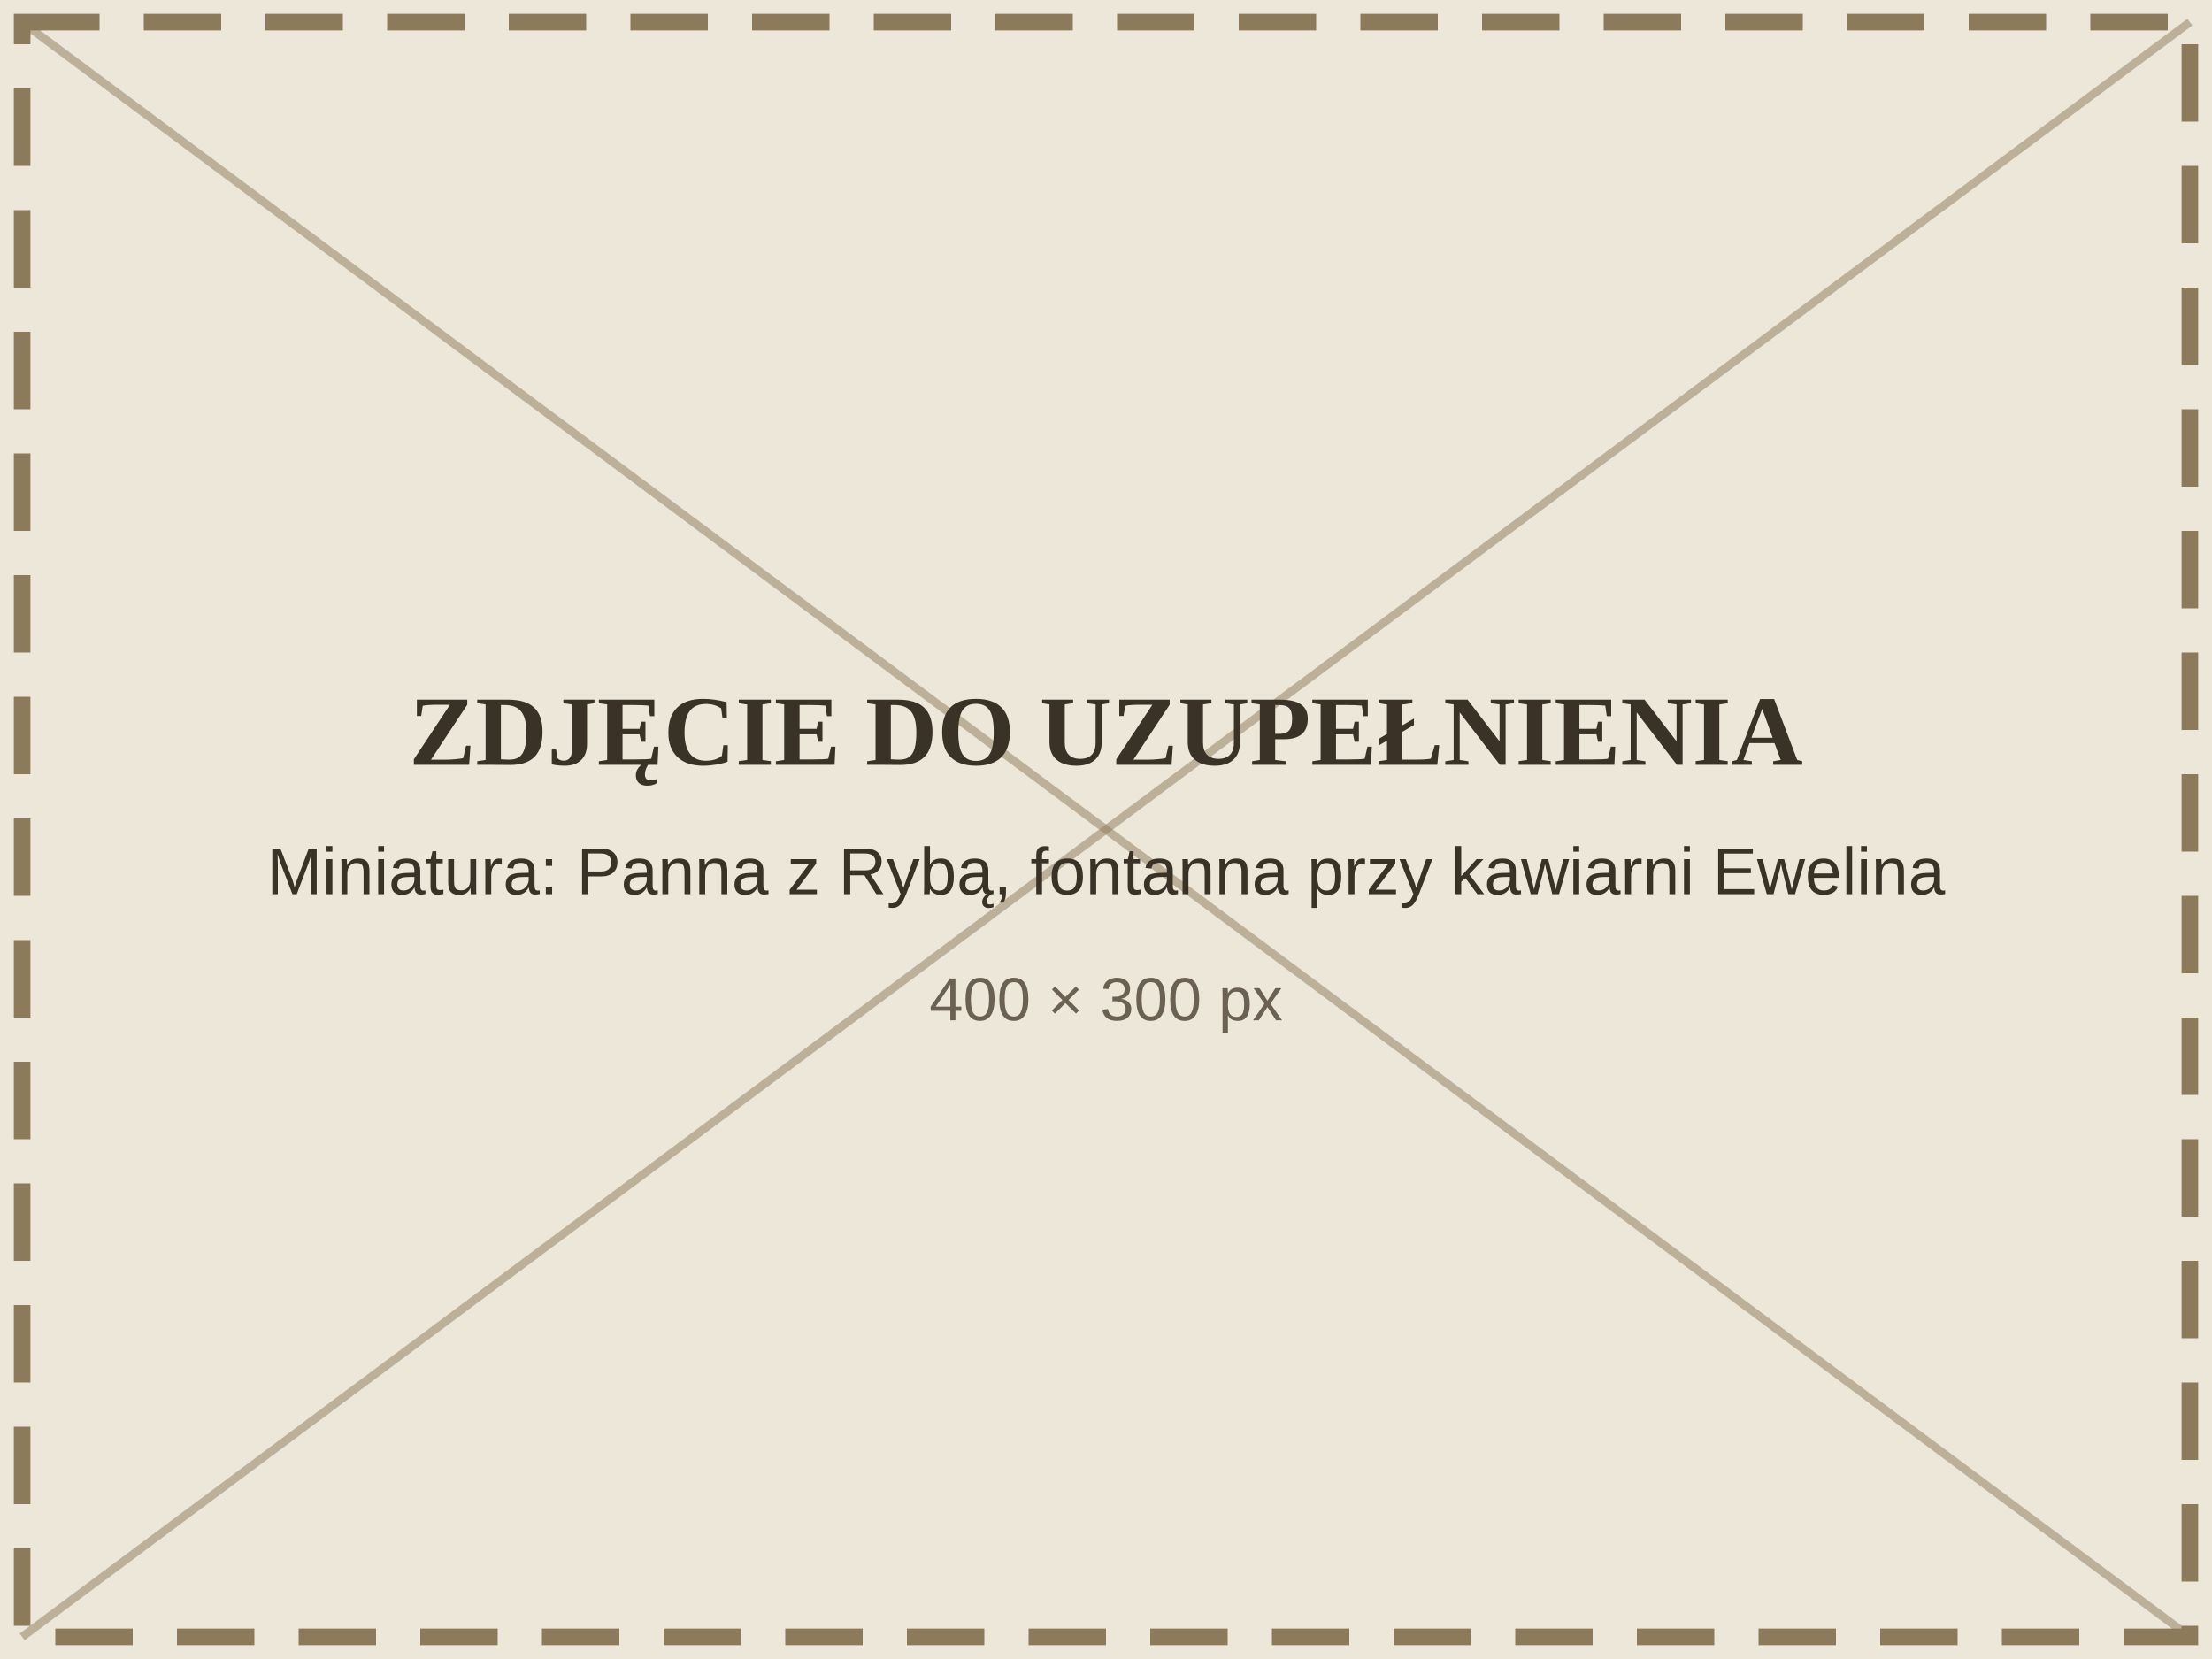
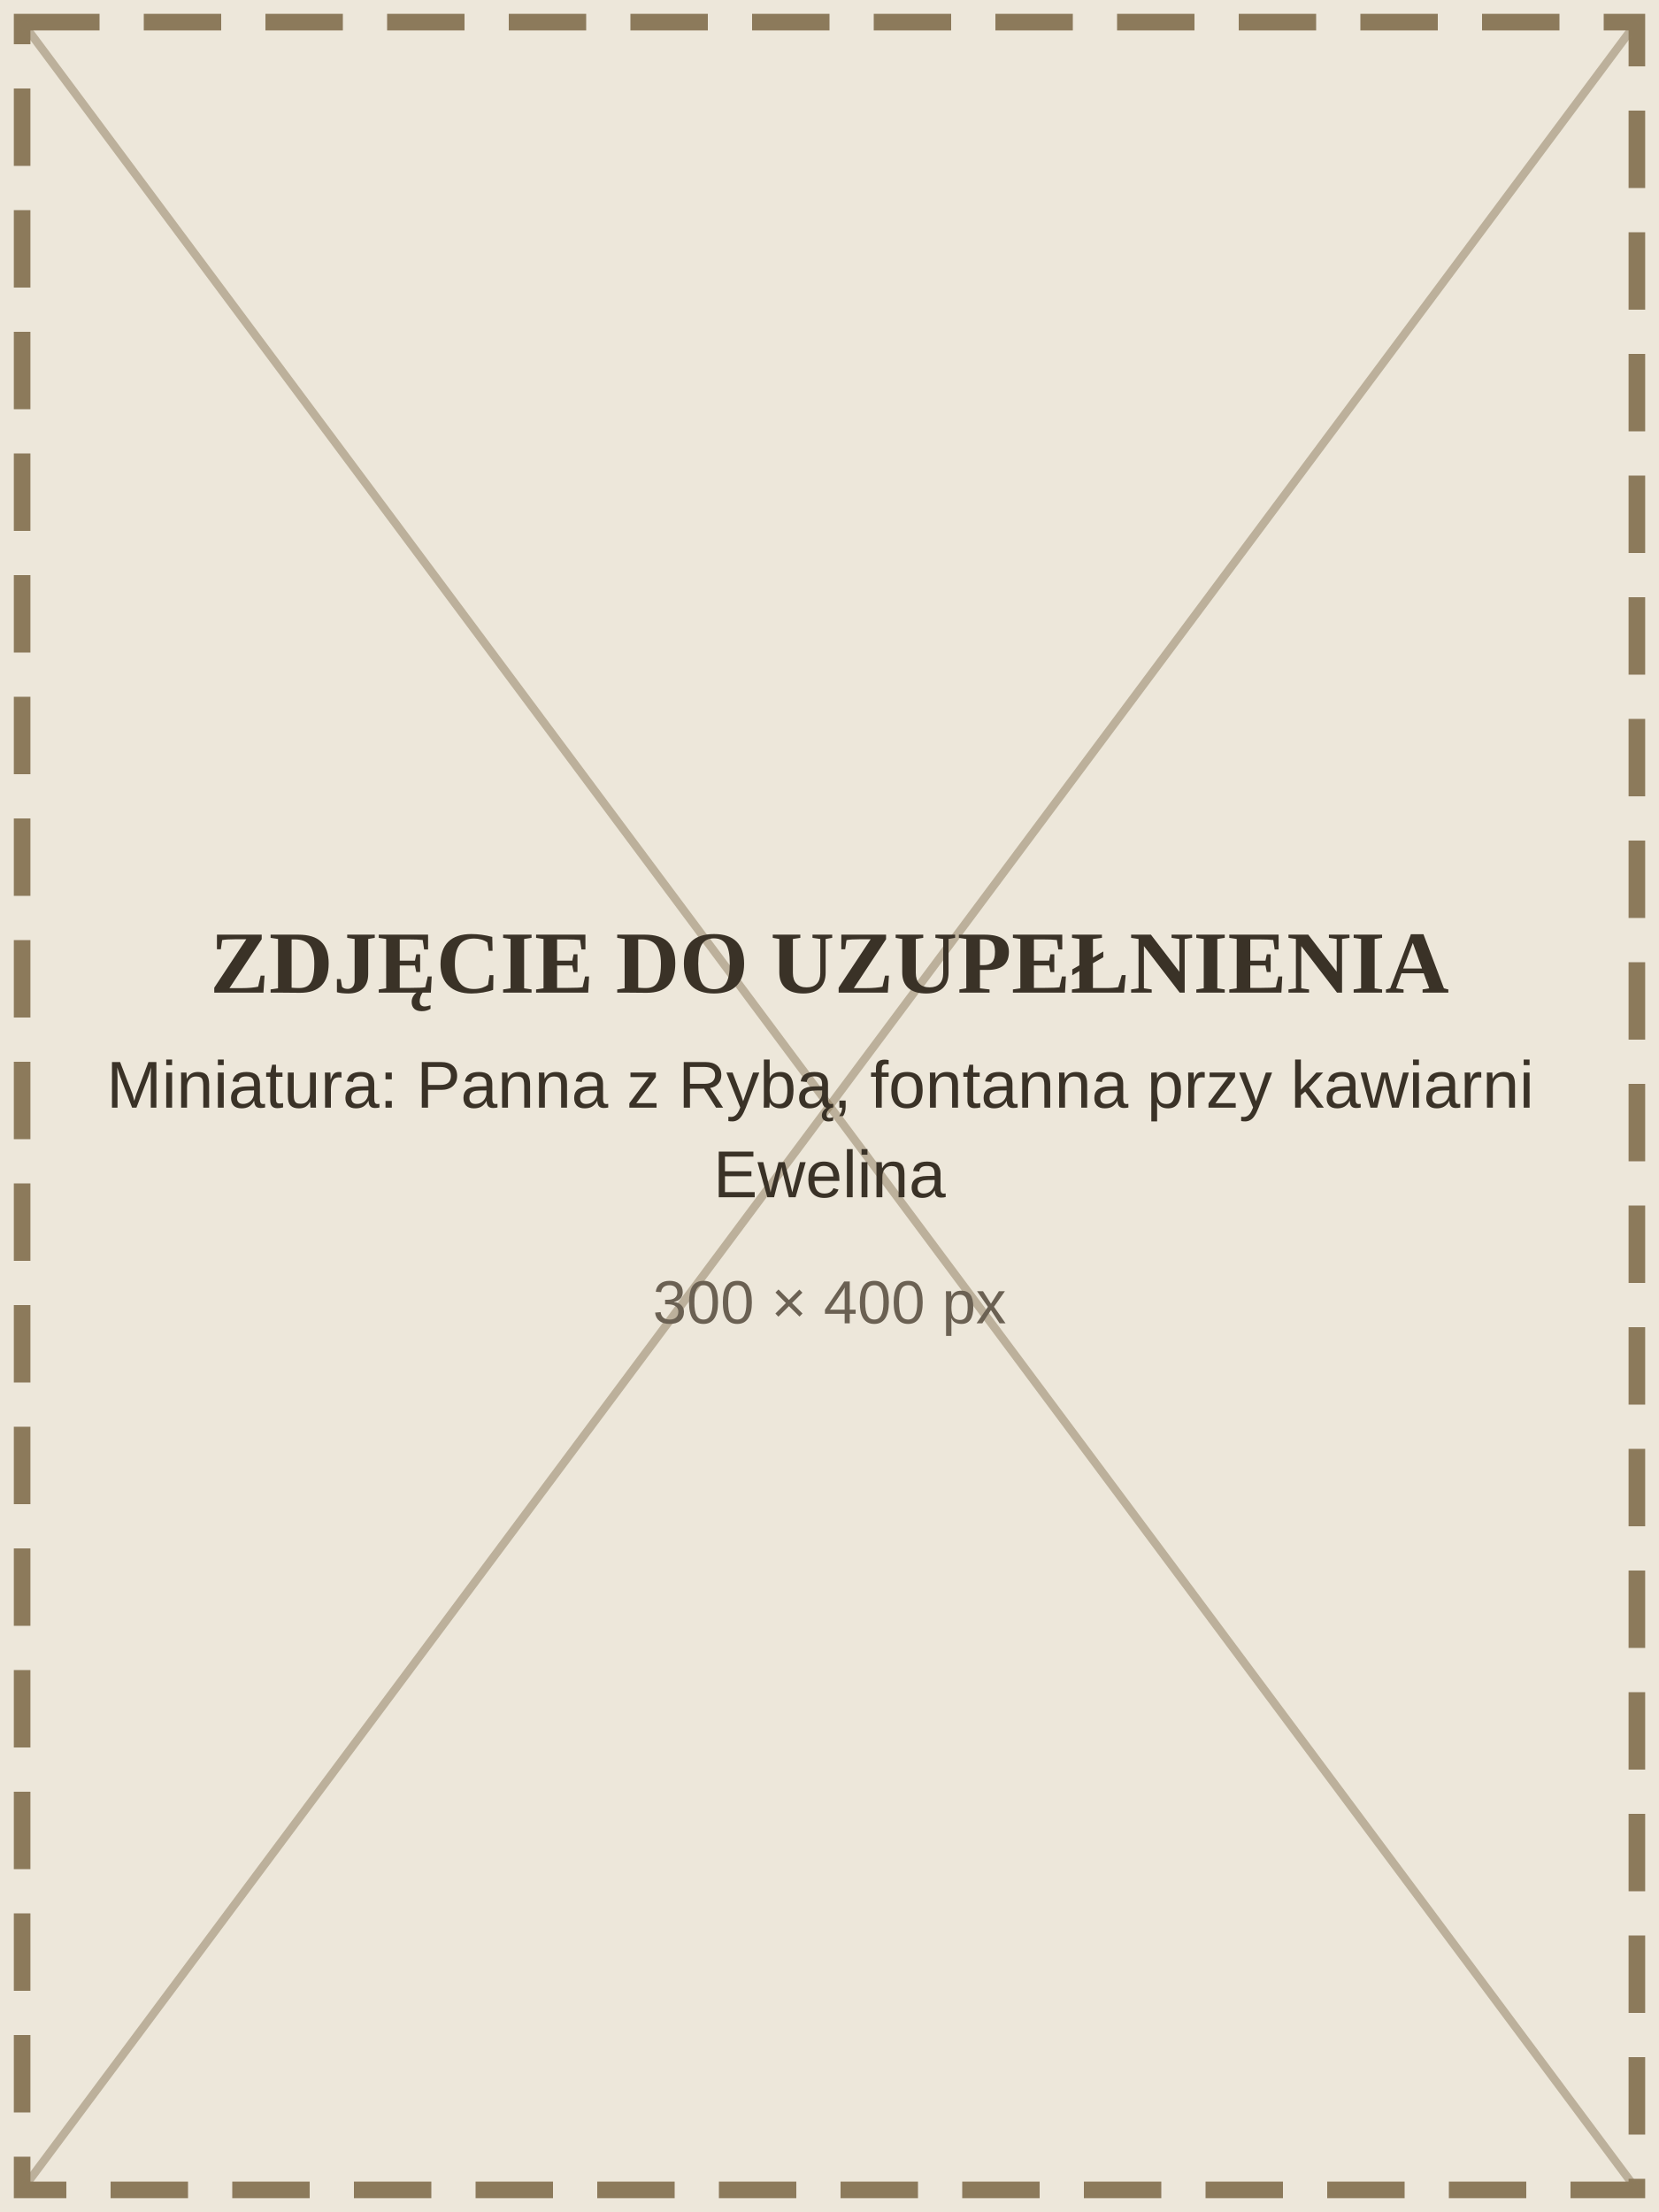
- <svg xmlns="http://www.w3.org/2000/svg" width="400" height="300" viewBox="0 0 400 300" role="img" aria-label="Placeholder: ZDJĘCIE DO UZUPEŁNIENIA. Miniatura: Panna z Rybą, fontanna przy kawiarni Ewelina">
-   <rect width="400" height="300" fill="#EDE7DA" />
-   <rect x="4" y="4" width="392" height="292" fill="none" stroke="#8C7A5B" stroke-width="3" stroke-dasharray="14 8" />
-   <line x1="4" y1="4" x2="396" y2="296" stroke="#8C7A5B" stroke-width="1.5" opacity="0.5" />
-   <line x1="396" y1="4" x2="4" y2="296" stroke="#8C7A5B" stroke-width="1.5" opacity="0.5" />
-   <text text-anchor="middle" font-family="Georgia, 'Times New Roman', serif" font-weight="bold" font-size="18" fill="#3A3227">
-     <tspan x="50%" y="138.3">ZDJĘCIE DO UZUPEŁNIENIA</tspan>
+ <svg xmlns="http://www.w3.org/2000/svg" width="300" height="400" viewBox="0 0 300 400" role="img" aria-label="Placeholder: ZDJĘCIE DO UZUPEŁNIENIA. Miniatura: Panna z Rybą, fontanna przy kawiarni Ewelina">
+   <rect width="300" height="400" fill="#EDE7DA" />
+   <rect x="4" y="4" width="292" height="392" fill="none" stroke="#8C7A5B" stroke-width="3" stroke-dasharray="14 8" />
+   <line x1="4" y1="4" x2="296" y2="396" stroke="#8C7A5B" stroke-width="1.5" opacity="0.5" />
+   <line x1="296" y1="4" x2="4" y2="396" stroke="#8C7A5B" stroke-width="1.5" opacity="0.5" />
+   <text text-anchor="middle" font-family="Georgia, 'Times New Roman', serif" font-weight="bold" font-size="16" fill="#3A3227">
+     <tspan x="50%" y="179.5">ZDJĘCIE DO UZUPEŁNIENIA</tspan>
  </text>
  <text text-anchor="middle" font-family="Arial, sans-serif" font-size="12" fill="#3A3227">
-     <tspan x="50%" y="161.7">Miniatura: Panna z Rybą, fontanna przy kawiarni Ewelina</tspan>
+     <tspan x="50%" y="200.3">Miniatura: Panna z Rybą, fontanna przy kawiarni</tspan>
+     <tspan x="50%" y="216.5">Ewelina</tspan>
  </text>
-   <text x="50%" y="184.5" text-anchor="middle" font-family="Arial, sans-serif" font-size="11" fill="#6B6153">400 × 300 px</text>
+   <text x="50%" y="239.3" text-anchor="middle" font-family="Arial, sans-serif" font-size="11" fill="#6B6153">300 × 400 px</text>
</svg>
